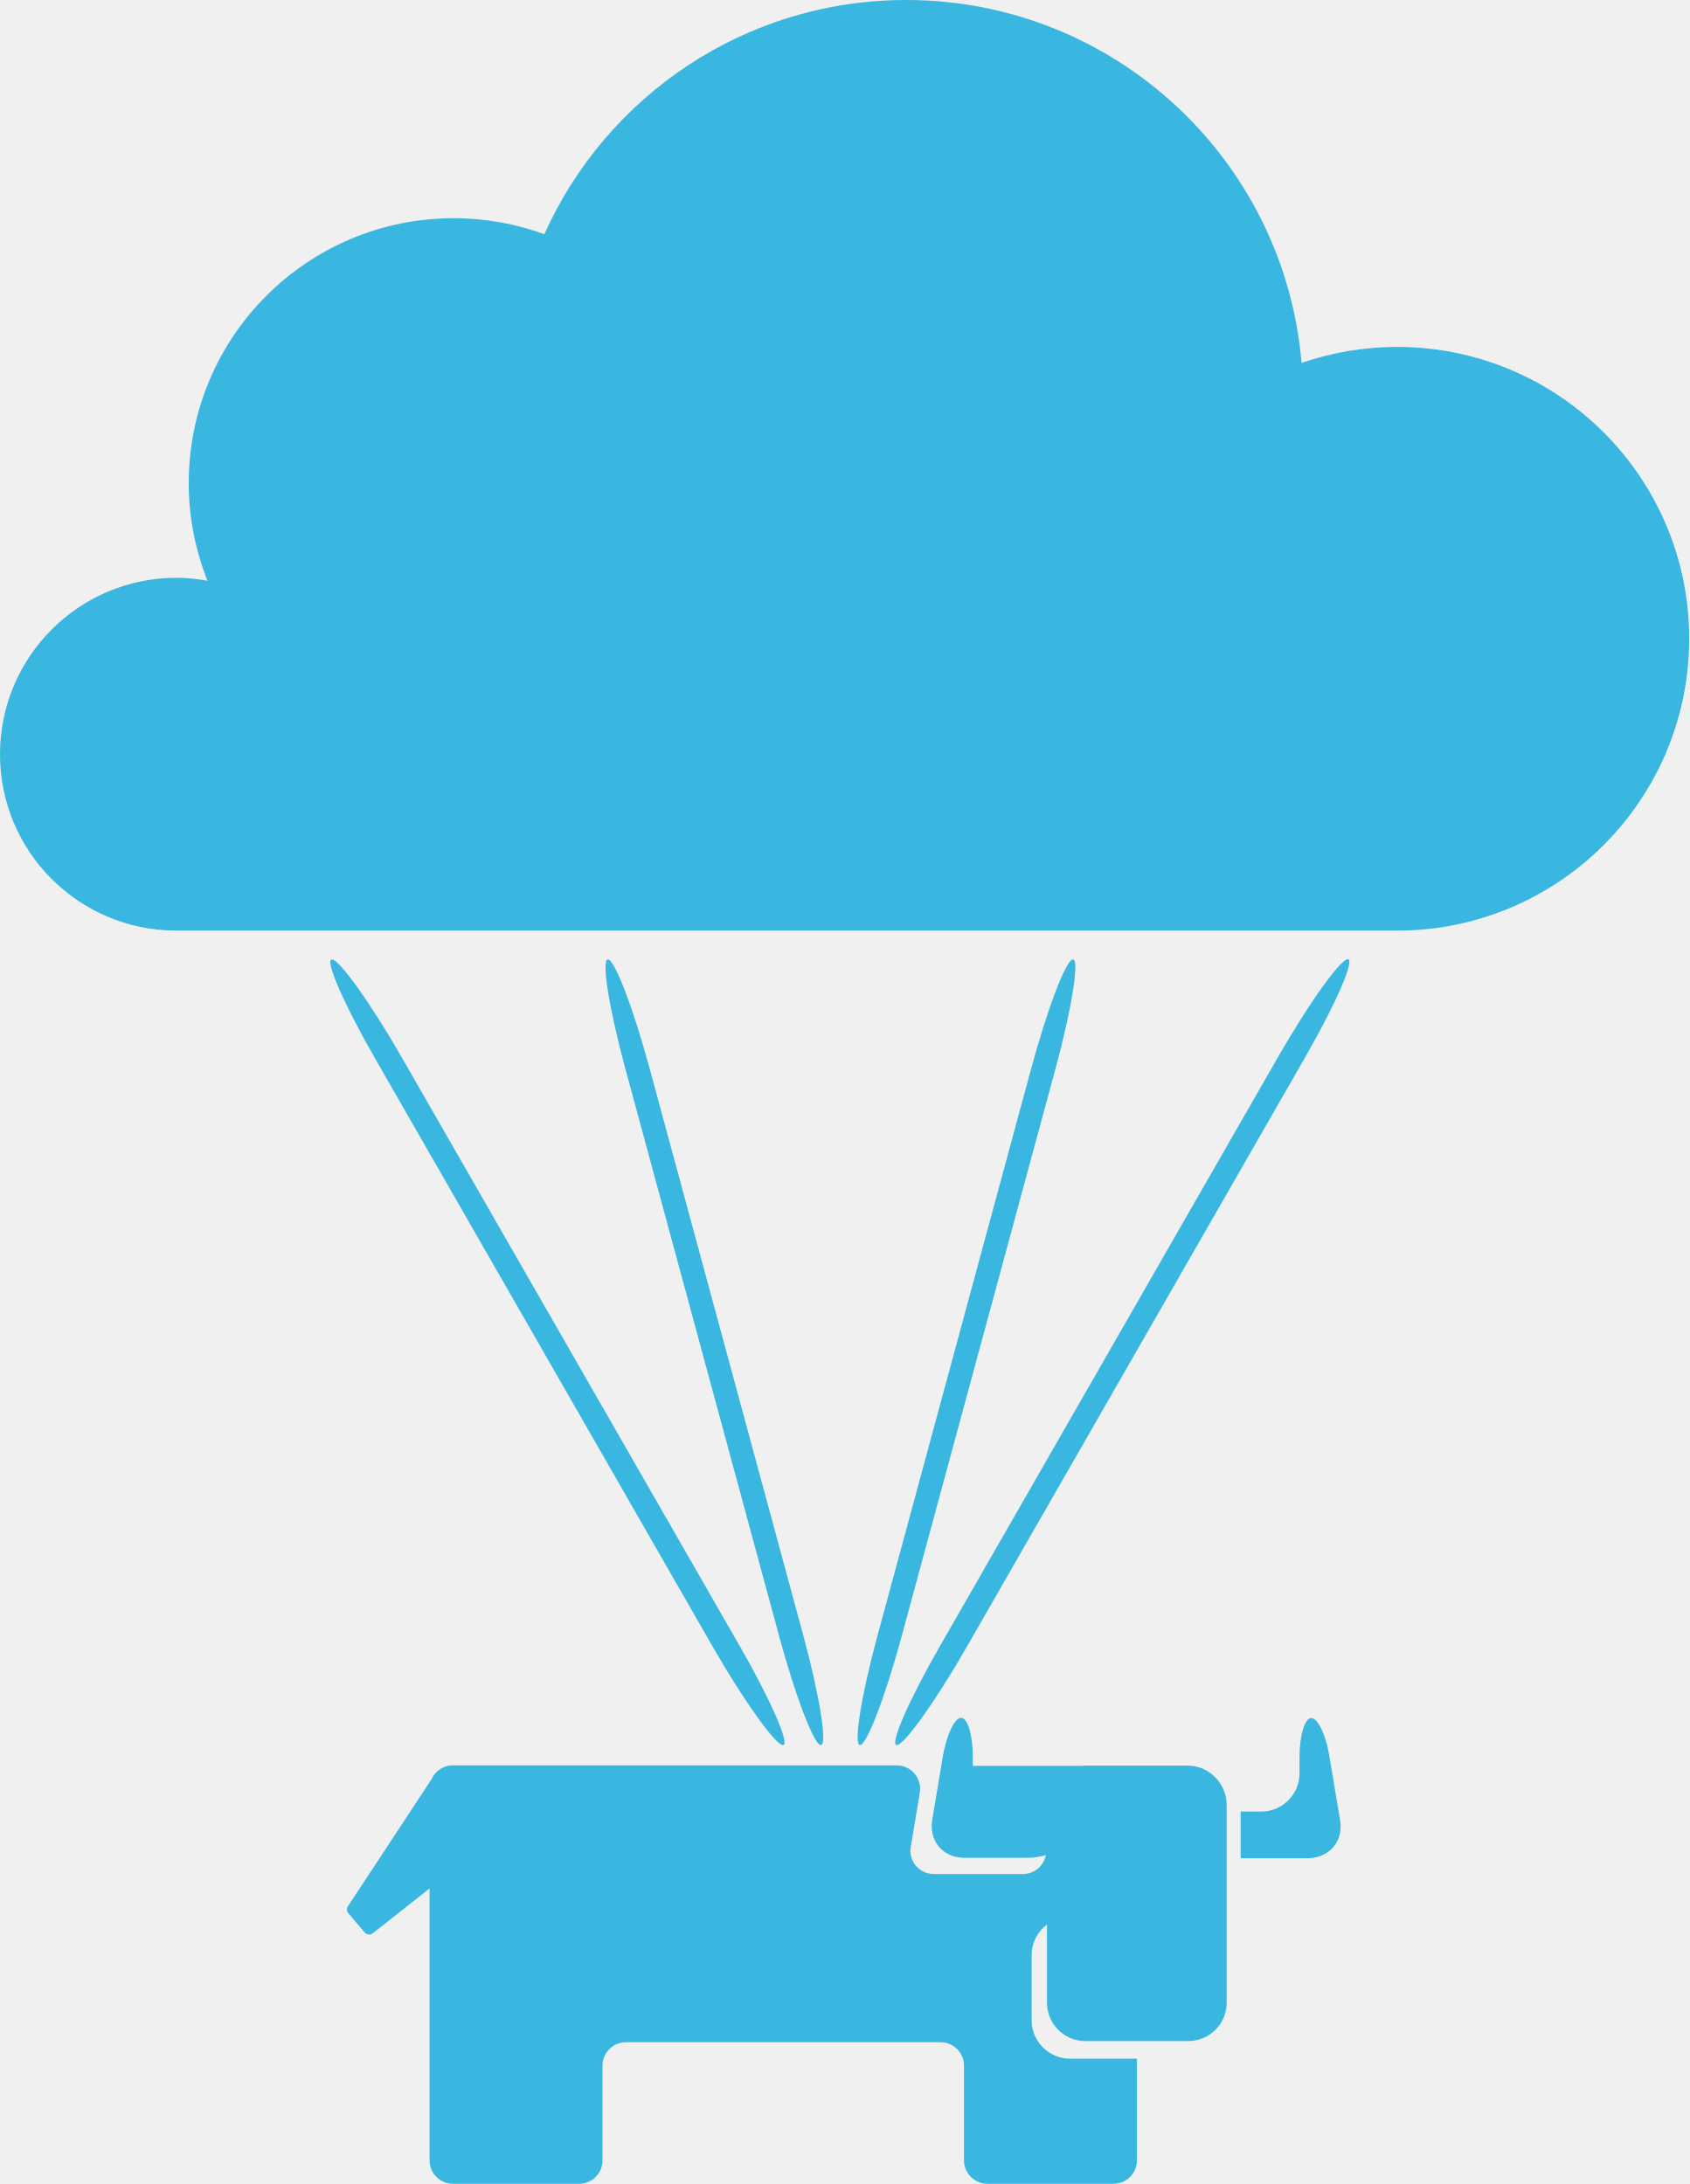
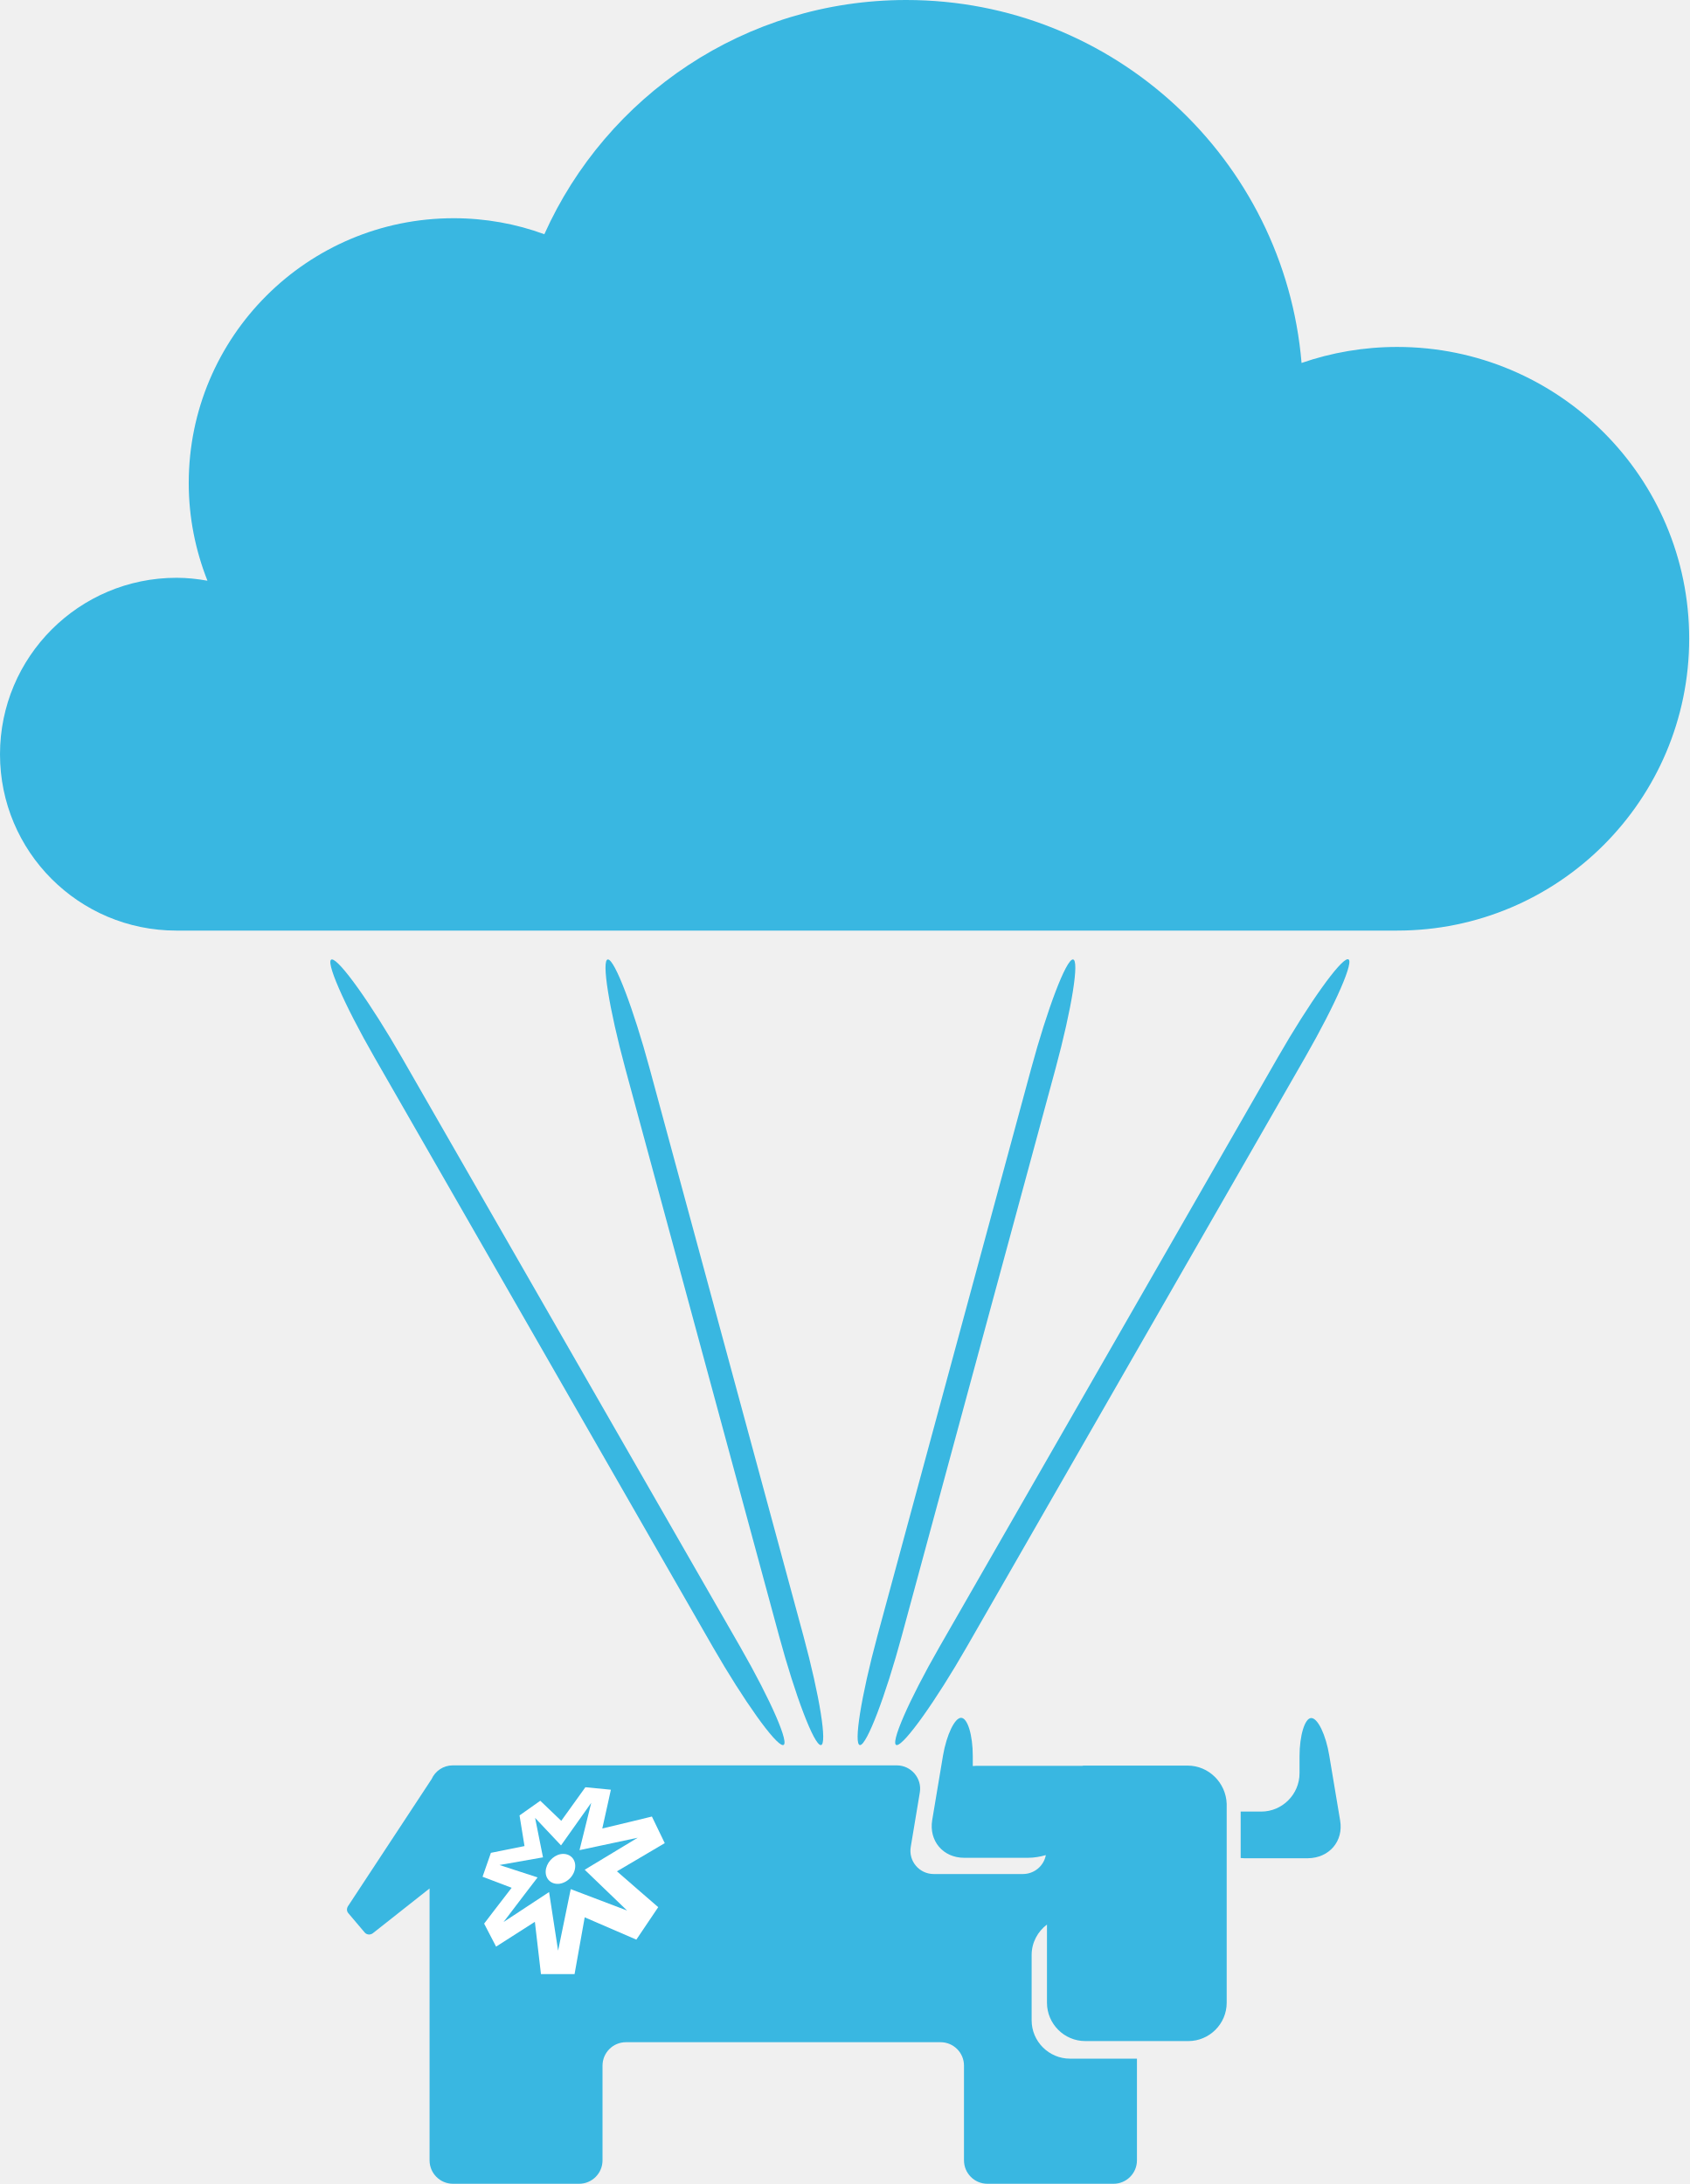
- <svg xmlns="http://www.w3.org/2000/svg" version="1.1" id="Layer_1" x="0px" y="0px" viewBox="0 0 749.1 968.8" enable-background="new 0 0 749.1 968.8" xml:space="preserve">
+ <svg xmlns="http://www.w3.org/2000/svg" version="1.1" id="Layer_1" x="0px" y="0px" viewBox="0 0 749.1 968.8" style="enable-background:new 0 0 749.1 968.8;" xml:space="preserve">
+   <style type="text/css">
+ 	.st0{fill:#39B7E1;}
+ 	.st1{fill:#FFFFFF;}
+ </style>
  <g>
    <g>
      <g>
-         <path fill="#39B7E1" d="M381.4,774.1c3,0,11.3-21.8,18.5-48.4L468.1,474c7.2-26.6,10.7-48.4,7.7-48.4s-11.3,21.8-18.5,48.4     l-68.2,251.7C381.9,752.3,378.4,774.1,381.4,774.1z" />
+         <path class="st0" d="M381.4,774.1c3,0,11.3-21.8,18.5-48.4L468.1,474c7.2-26.6,10.7-48.4,7.7-48.4s-11.3,21.8-18.5,48.4     l-68.2,251.7C381.9,752.3,378.4,774.1,381.4,774.1z" />
      </g>
      <g>
-         <path fill="#39B7E1" d="M397.7,774.1c3.3,0,17.3-19.6,31-43.5l150.1-261.6c13.7-23.9,22.2-43.5,18.9-43.5s-17.3,19.6-31,43.5     L416.6,730.6C402.9,754.5,394.4,774.1,397.7,774.1z" />
+         <path class="st0" d="M397.7,774.1c3.3,0,17.3-19.6,31-43.5L578.8,469c13.7-23.9,22.2-43.5,18.9-43.5s-17.3,19.6-31,43.5     L416.6,730.6C402.9,754.5,394.4,774.1,397.7,774.1z" />
      </g>
      <g>
-         <path fill="#39B7E1" d="M364,774.1c3,0-0.5-21.8-7.7-48.4L288.1,474c-7.2-26.6-15.5-48.4-18.5-48.4c-3,0,0.5,21.8,7.7,48.4     l68.2,251.7C352.7,752.3,361,774.1,364,774.1z" />
+         <path class="st0" d="M364,774.1c3,0-0.5-21.8-7.7-48.4L288.1,474c-7.2-26.6-15.5-48.4-18.5-48.4s0.5,21.8,7.7,48.4l68.2,251.7     C352.7,752.3,361,774.1,364,774.1z" />
      </g>
      <g>
-         <path fill="#39B7E1" d="M347.2,774.1c3.3,0-5.2-19.6-18.9-43.5L178.2,469.1c-13.7-23.9-27.7-43.5-31-43.5s5.2,19.6,18.9,43.5     l150.1,261.6C329.9,754.5,343.9,774.1,347.2,774.1z" />
+         <path class="st0" d="M347.2,774.1c3.3,0-5.2-19.6-18.9-43.5L178.2,469.1c-13.7-23.9-27.7-43.5-31-43.5s5.2,19.6,18.9,43.5     l150.1,261.6C329.9,754.5,343.9,774.1,347.2,774.1z" />
      </g>
    </g>
  </g>
  <g>
    <g>
-       <path fill="#39B7E1" d="M594.3,807.5l-4.8-28.7c-1.5-9.2-5.1-16.7-8-16.7c-2.8,0-5.2,7.6-5.2,17v7.5c0,9.3-7.6,17-17,17h-7.5    c-0.5,0-1.1,0-1.6,0v20.6c0.5,0,1.1,0.1,1.6,0.1h28.2C589.5,824.2,595.9,816.7,594.3,807.5z" />
-       <path fill="#39B7E1" d="M543.7,804.8c-5.2,1.8-8.7,5.2-8.7,9s3.5,7.2,8.7,9V804.8z" />
+       <path class="st0" d="M594.3,807.5l-4.8-28.7c-1.5-9.2-5.1-16.7-8-16.7c-2.8,0-5.2,7.6-5.2,17v7.5c0,9.3-7.6,17-17,17h-7.5    c-0.5,0-1.1,0-1.6,0v20.6c0.5,0,1.1,0.1,1.6,0.1H580C589.5,824.2,595.9,816.7,594.3,807.5z" />
+       <path class="st0" d="M543.7,804.8c-5.2,1.8-8.7,5.2-8.7,9s3.5,7.2,8.7,9V804.8z" />
    </g>
  </g>
-   <path fill="#39B7E1" d="M619.6,153.9c-14.8,0-29.1,2.5-42.4,7.1C569.6,70.8,494,0,401.9,0c-71.5,0-133,42.6-160.5,103.9  c-12.5-4.6-26.1-7.1-40.2-7.1c-64.9,0-117.5,52.6-117.5,117.5c0,15.3,3,29.9,8.3,43.3c-4.5-0.8-9-1.3-13.7-1.3  C35,256.3,0,291.4,0,334.6c0,43.2,35,78.2,78.2,78.2h541.4c71.5,0,129.5-58,129.5-129.5C749.1,211.8,691.1,153.9,619.6,153.9z" />
-   <path fill="#39B7E1" d="M526.7,783.2H481c-0.4,0-0.7,0-1.1,0.1h-46.9c-0.6,0-1.1,0.1-1.6,0.1V779c0-9.3-2.3-17-5.2-17  c-2.8,0-6.4,7.5-8,16.7l-4.8,28.7c-1.5,9.2,4.8,16.7,14.2,16.7h28.2c2.9,0,5.6-0.5,8-1.2c-0.9,4.8-5.1,8.4-10.2,8.4h-39.5  c-6.4,0-11.3-5.7-10.2-12.1l4-24c1.1-6.3-3.8-12.1-10.2-12.1H200.8c-4.2,0-7.8,2.5-9.4,6.1l-37.1,56.4c-0.6,1-0.6,2.2,0.2,3.1  l7.2,8.5c0.9,1.1,2.5,1.2,3.6,0.4l25.2-19.9v120.6c0,5.7,4.6,10.4,10.4,10.4h55.9c5.7,0,10.4-4.6,10.4-10.4v-42  c0-5.7,4.6-10.4,10.4-10.4h139.5c5.7,0,10.4,4.6,10.4,10.4v42c0,5.7,4.6,10.4,10.4,10.4h55.9c5.7,0,10.4-4.6,10.4-10.4v-45.1h-29.7  c-9.3,0-17-7.6-17-17v-29c0-5.5,2.7-10.4,6.8-13.5v34.7c0,9.3,7.6,17,17,17h45.7c9.3,0,17-7.6,17-17v-88.2  C543.7,790.8,536,783.2,526.7,783.2z" />
+   <path class="st0" d="M619.6,153.9c-14.8,0-29.1,2.5-42.4,7.1C569.6,70.8,494,0,401.9,0c-71.5,0-133,42.6-160.5,103.9  c-12.5-4.6-26.1-7.1-40.2-7.1c-64.9,0-117.5,52.6-117.5,117.5c0,15.3,3,29.9,8.3,43.3c-4.5-0.8-9-1.3-13.7-1.3  C35,256.3,0,291.4,0,334.6s35,78.2,78.2,78.2h541.4c71.5,0,129.5-58,129.5-129.5C749.1,211.8,691.1,153.9,619.6,153.9z" />
+   <path class="st0" d="M526.7,783.2H481c-0.4,0-0.7,0-1.1,0.1H433c-0.6,0-1.1,0.1-1.6,0.1V779c0-9.3-2.3-17-5.2-17  c-2.8,0-6.4,7.5-8,16.7l-4.8,28.7c-1.5,9.2,4.8,16.7,14.2,16.7h28.2c2.9,0,5.6-0.5,8-1.2c-0.9,4.8-5.1,8.4-10.2,8.4h-39.5  c-6.4,0-11.3-5.7-10.2-12.1l4-24c1.1-6.3-3.8-12.1-10.2-12.1H200.8c-4.2,0-7.8,2.5-9.4,6.1l-37.1,56.4c-0.6,1-0.6,2.2,0.2,3.1  l7.2,8.5c0.9,1.1,2.5,1.2,3.6,0.4l25.2-19.9v120.6c0,5.7,4.6,10.4,10.4,10.4h55.9c5.7,0,10.4-4.6,10.4-10.4v-42  c0-5.7,4.6-10.4,10.4-10.4h139.5c5.7,0,10.4,4.6,10.4,10.4v42c0,5.7,4.6,10.4,10.4,10.4h55.9c5.7,0,10.4-4.6,10.4-10.4v-45.1h-29.7  c-9.3,0-17-7.6-17-17v-29c0-5.5,2.7-10.4,6.8-13.5v34.7c0,9.3,7.6,17,17,17H527c9.3,0,17-7.6,17-17v-88.2  C543.7,790.8,536,783.2,526.7,783.2z" />
+   <g>
+     <path class="st1" d="M289.1,805.8c0,0-17.6,4.3-22,5.3c1.7-7.5,3.8-17.2,3.8-17.2l-11.3-1.1c0,0-6.1,8.5-10.7,14.9   c-4.2-4-9.3-8.9-9.3-8.9l-9.2,6.5c0,0,1.2,7.5,2.2,13.6c-6.5,1.3-14.9,3-14.9,3l-3.7,10.6c0,0,7.2,2.7,12.9,4.9   c-5.2,6.7-12.2,15.9-12.2,15.9l5.3,10.2c0,0,9.8-6.3,17.2-11c0.5,4.5,2.7,23.2,2.7,23.2l14.9,0c0,0,3.6-20.1,4.5-25.2   c4.4,1.9,22.9,9.9,22.9,9.9l9.7-14.4c0,0-14.8-12.8-18.3-15.9c8.8-5.2,21.2-12.5,21.2-12.5L289.1,805.8z M282.8,815.2l-23.5,14.2   l18.8,18.1c-4.5-1.7-25-9.5-25-9.5l-5.6,27.3c-0.7-4.6-4-26-4-26l-20.2,13.3c4.9-6.5,15.1-19.8,15.1-19.8l-16.9-5.5   c2.9-0.5,19.3-3.4,19.3-3.4l-3.5-17.5c1.7,1.8,11.5,12.2,11.5,12.2l13.4-18.9c-0.8,3.2-5.2,21-5.2,21L282.8,815.2z" />
+     <path class="st1" d="M242,830c-0.2,3.6,2.6,6.1,6.2,5.6c3.8-0.6,6.9-4.1,6.9-7.9c0-3.6-3-5.9-6.6-5.2   C245.1,823.2,242.2,826.5,242,830" />
+   </g>
</svg>
